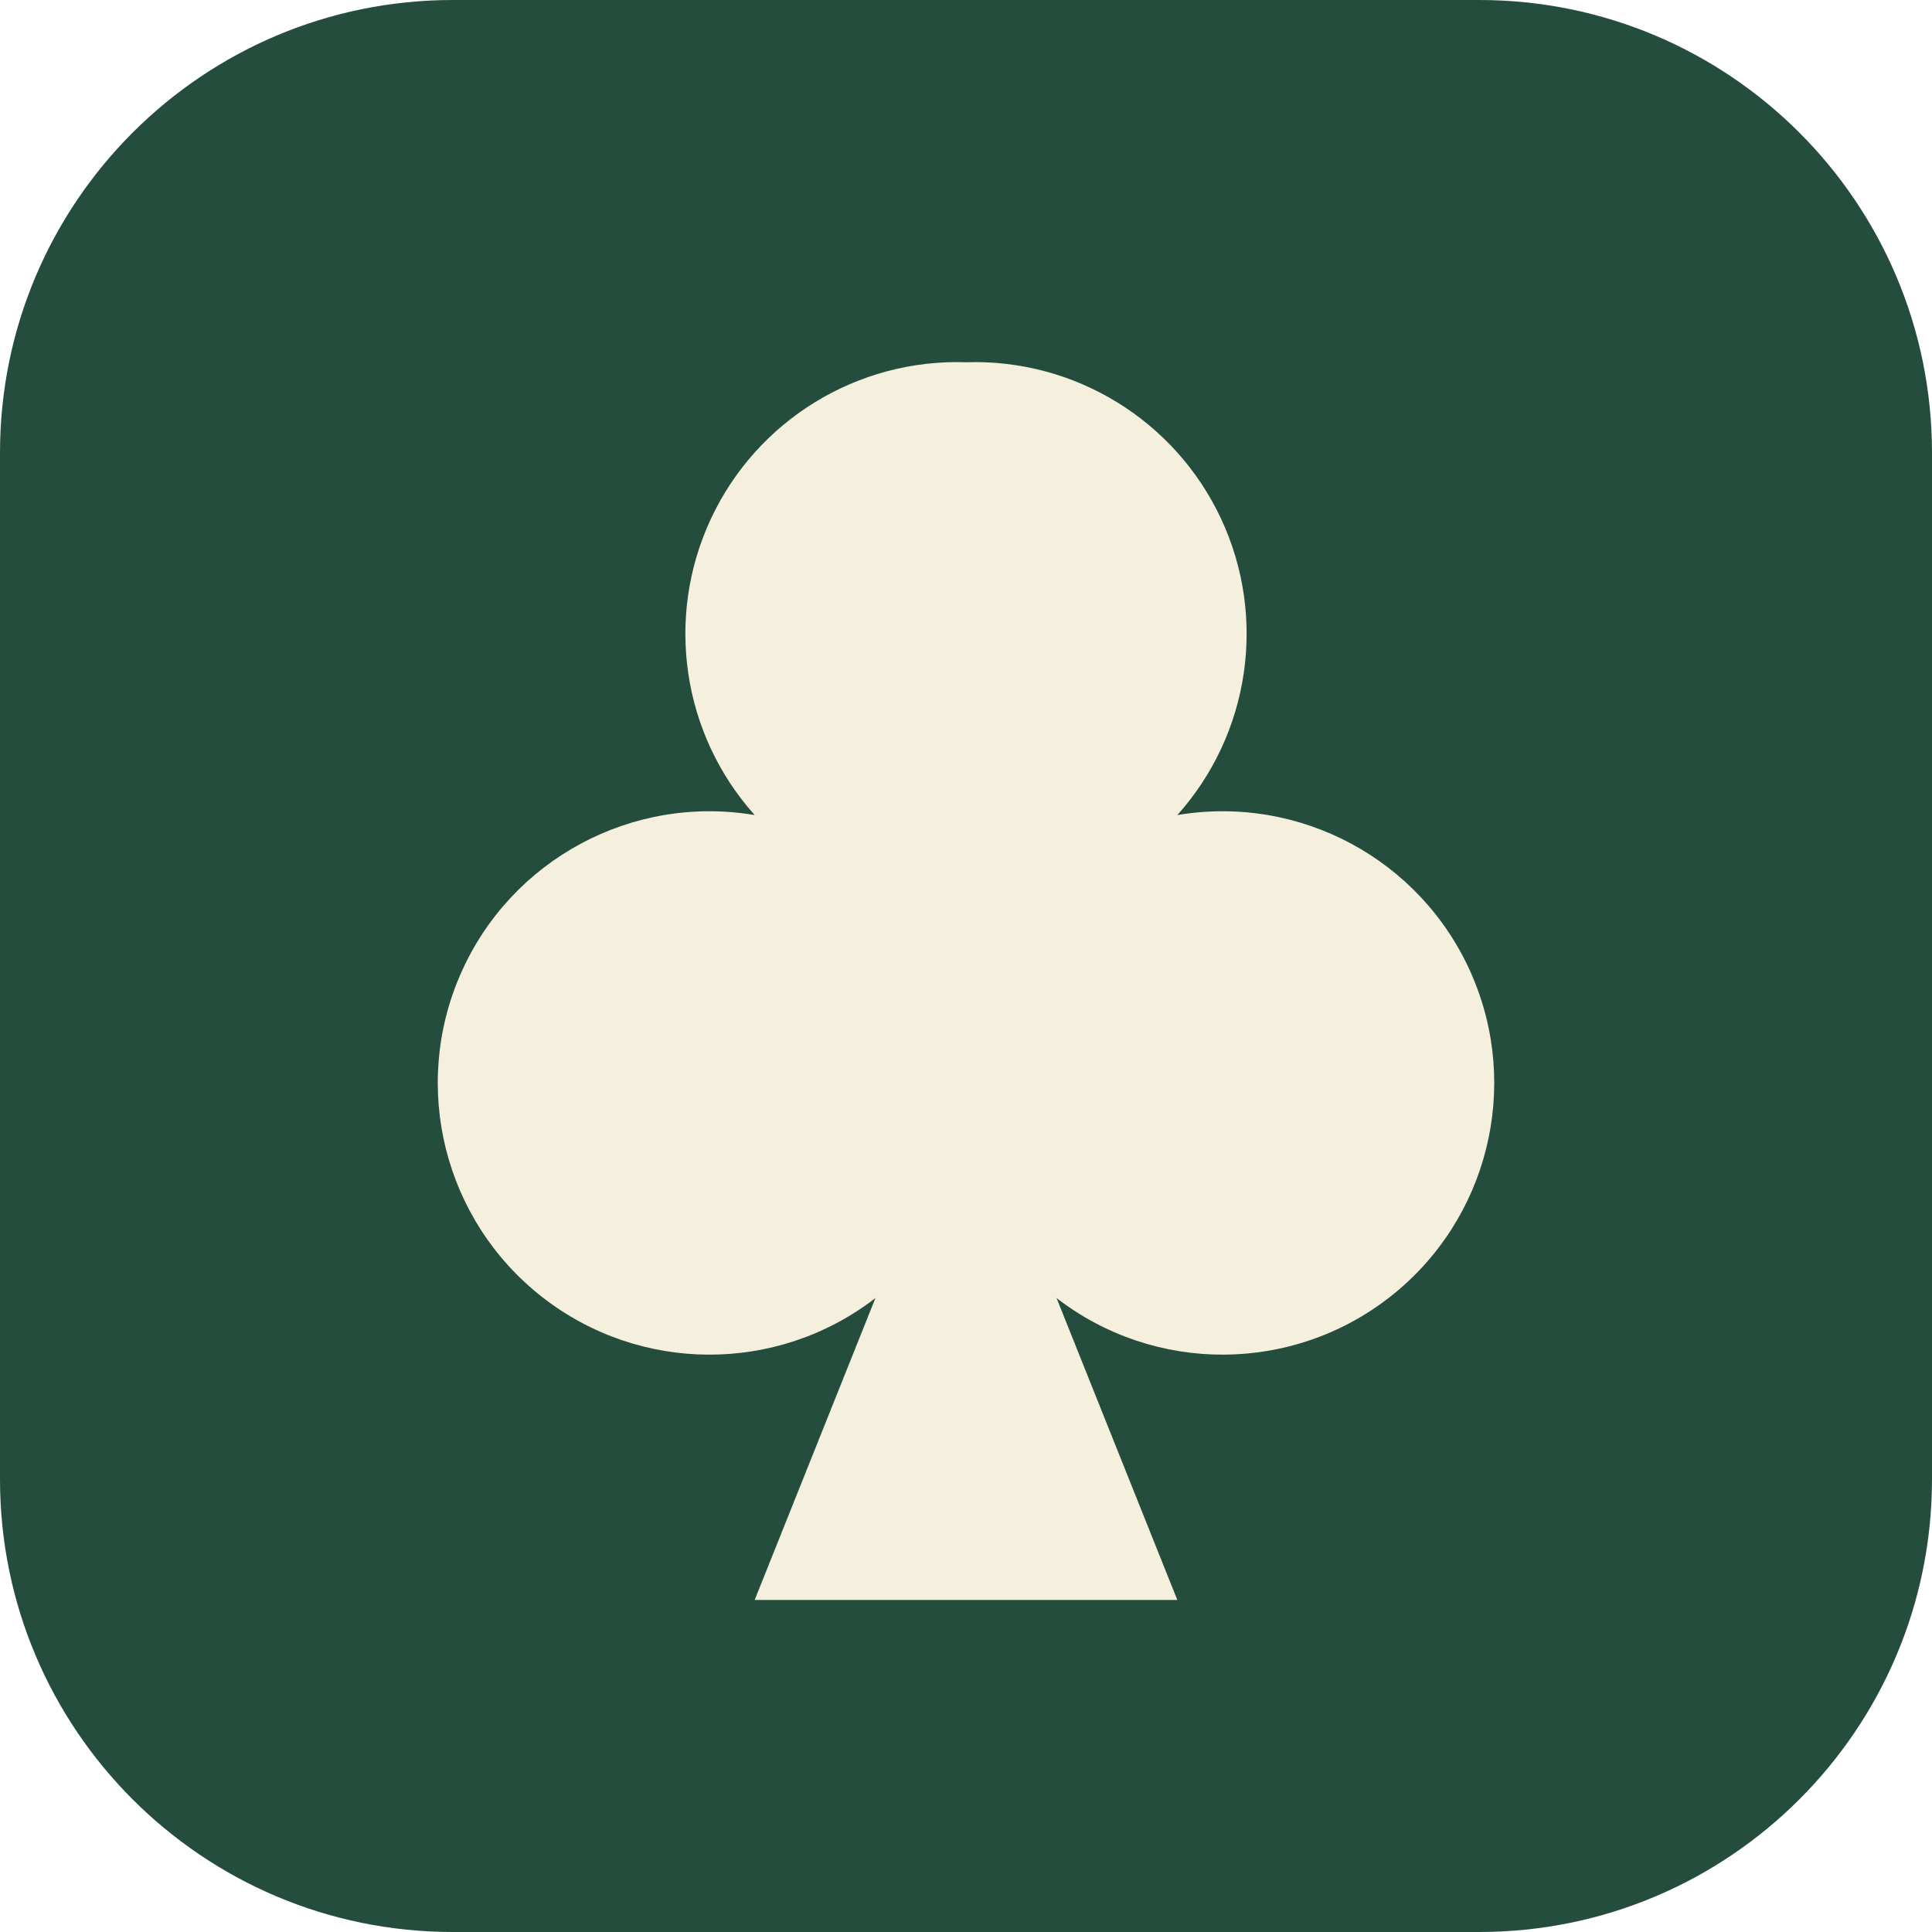
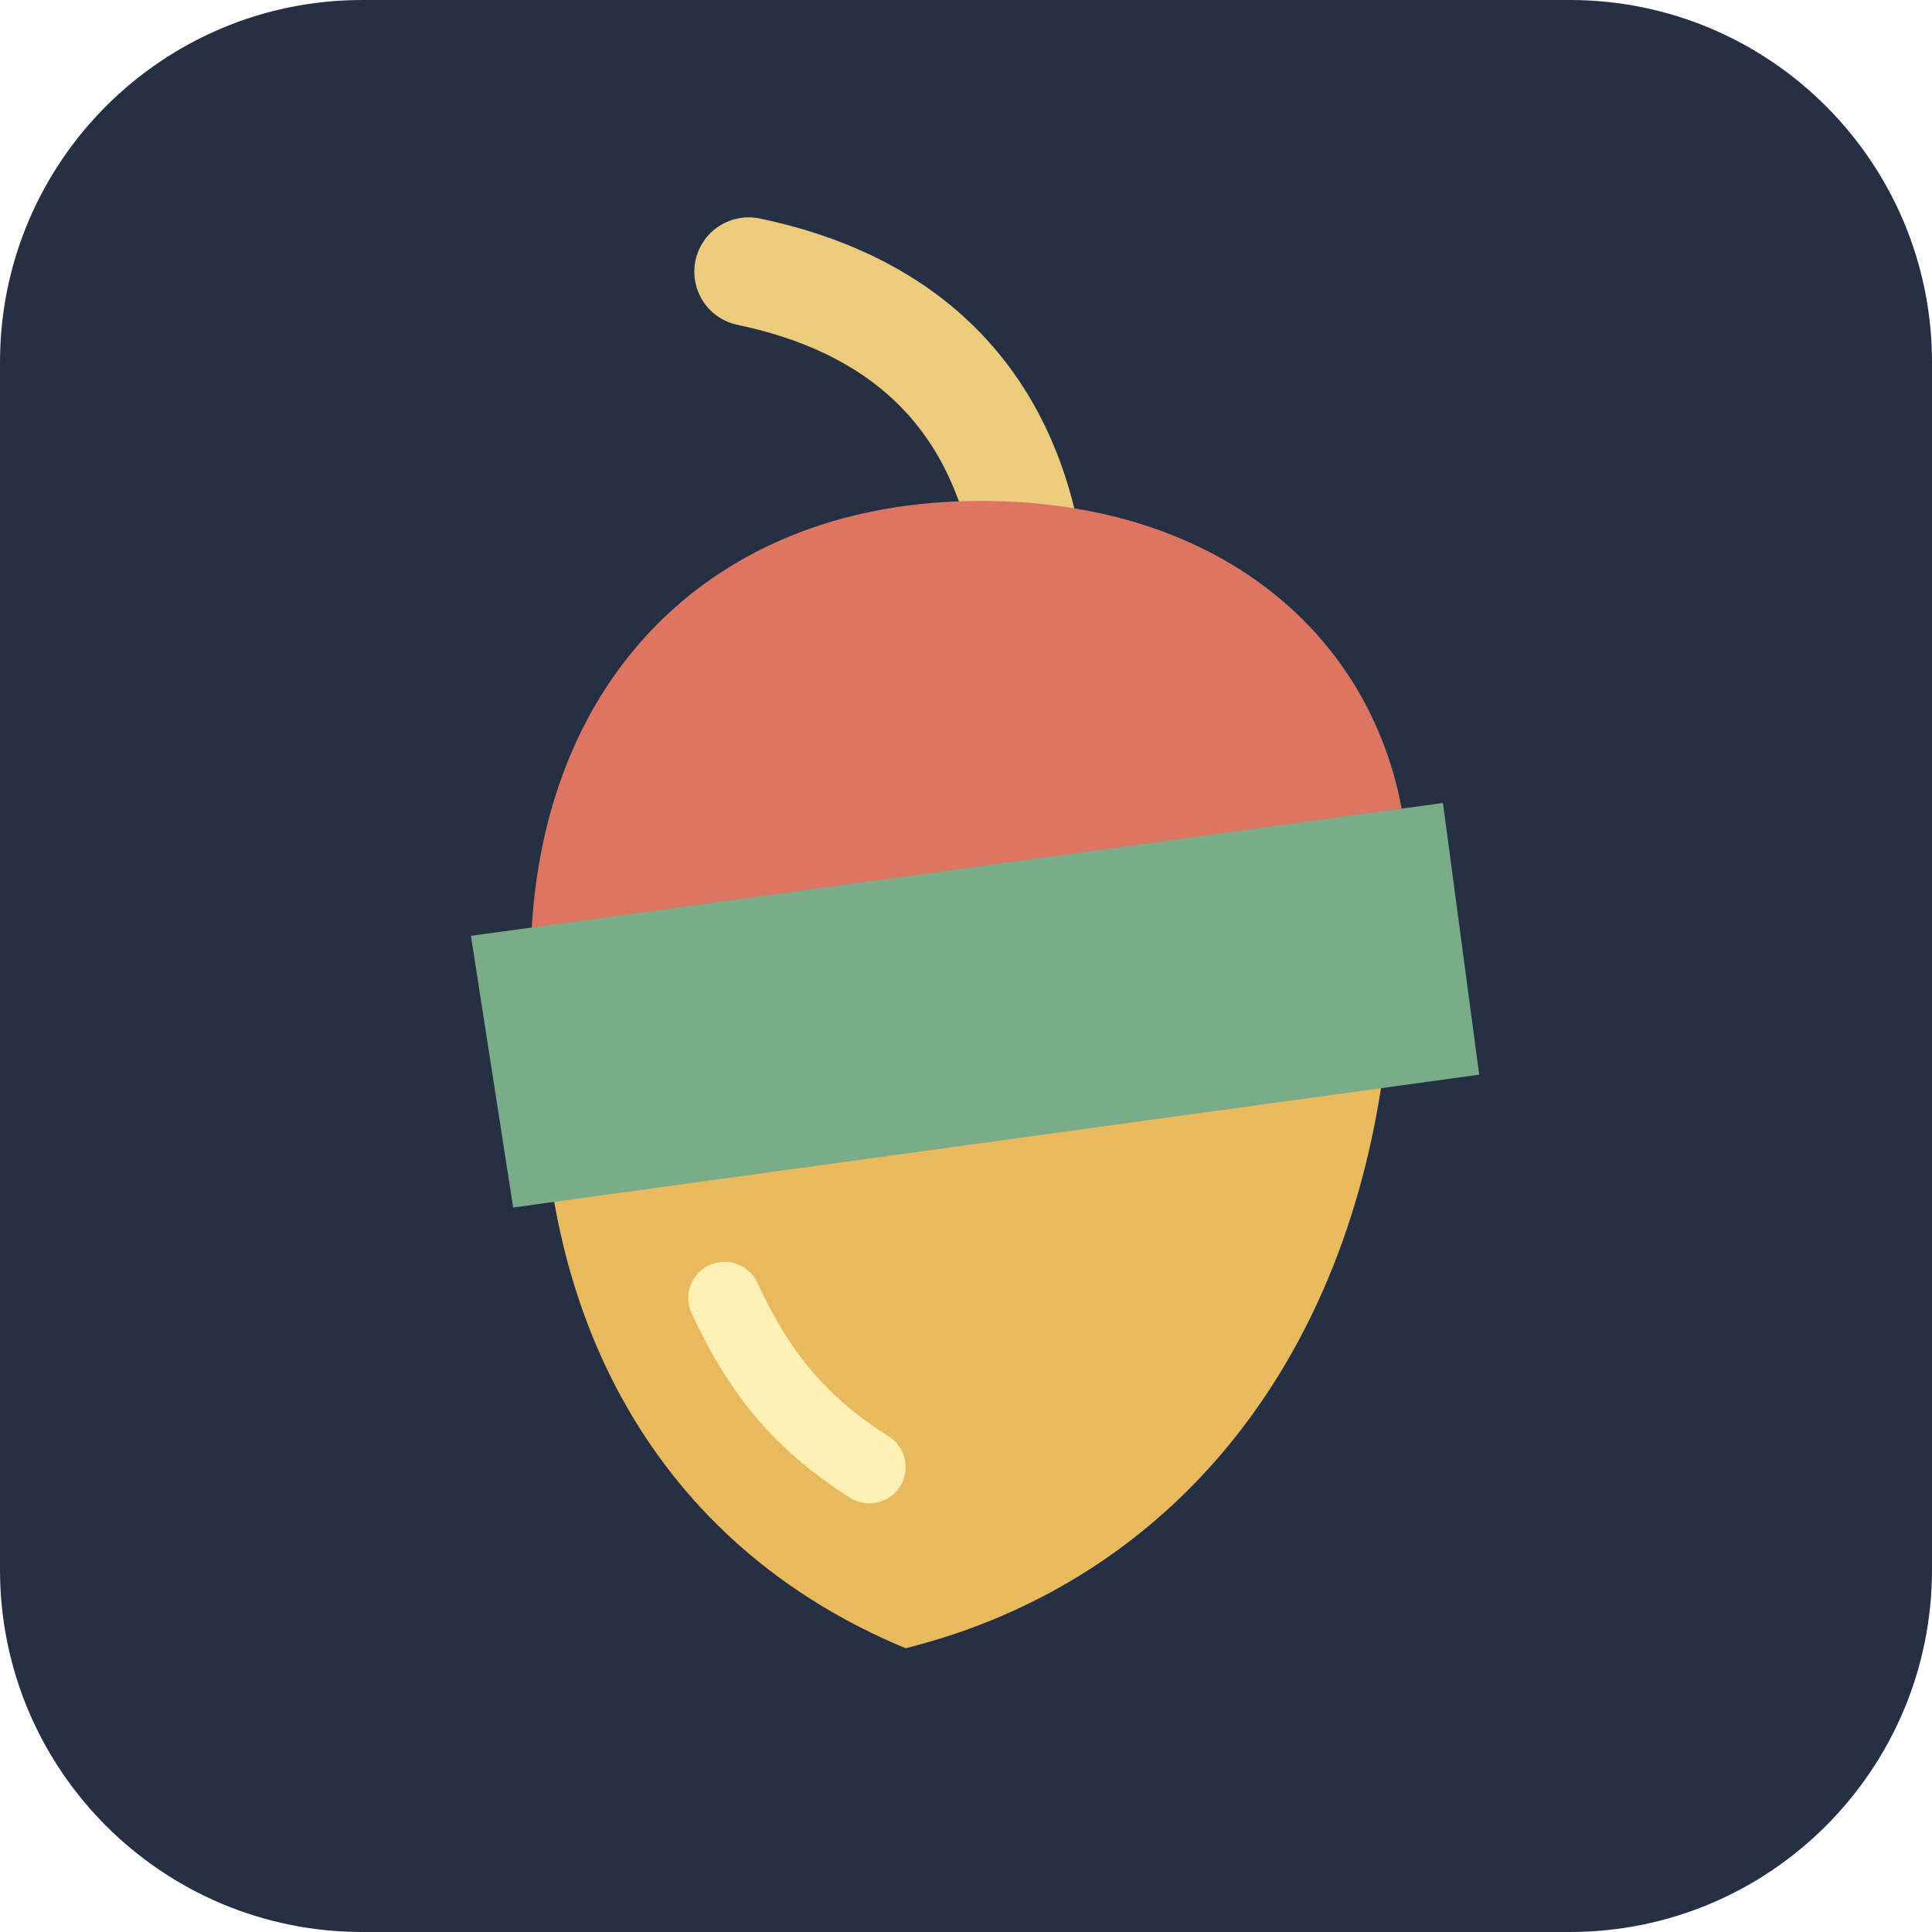
- <svg xmlns="http://www.w3.org/2000/svg" viewBox="0 0 64 64">
-   <rect width="64" height="64" rx="15" fill="#254d3d" />
-   <path fill="#f5f0de" d="M32 12a9 9 0 0 0-7 15 9 9 0 1 0 4 16l-4 10h14l-4-10a9 9 0 1 0 4-16 9 9 0 0 0-7-15Z" />
+ <svg xmlns="http://www.w3.org/2000/svg" viewBox="0 0 32 32">
+   <rect width="32" height="32" rx="6" fill="#253044" />
+   <path d="M17 9c-.5-2.6-2.2-4-4.6-4.5" fill="none" stroke="#eccb7d" stroke-width="1.8" stroke-linecap="round" />
+   <path d="M9 15h14v2c-.5 5.5-3.6 9.2-8 10.3C10.9 25.6 8.8 21.8 9 17z" fill="#e8ba5d" />
+   <path d="M8.8 15.5C9 11.2 11.8 8.4 16 8.3c4.3-.1 7 2.4 7.3 5.7z" fill="#dc7562" />
+   <path d="M7.8 15.5l16.1-2.2.6 4.5-16 2.2z" fill="#7bac8a" />
+   <path d="M12 21.5c.6 1.3 1.3 2.1 2.4 2.8" fill="none" stroke="#fff0b6" stroke-width="1.2" stroke-linecap="round" />
</svg>
